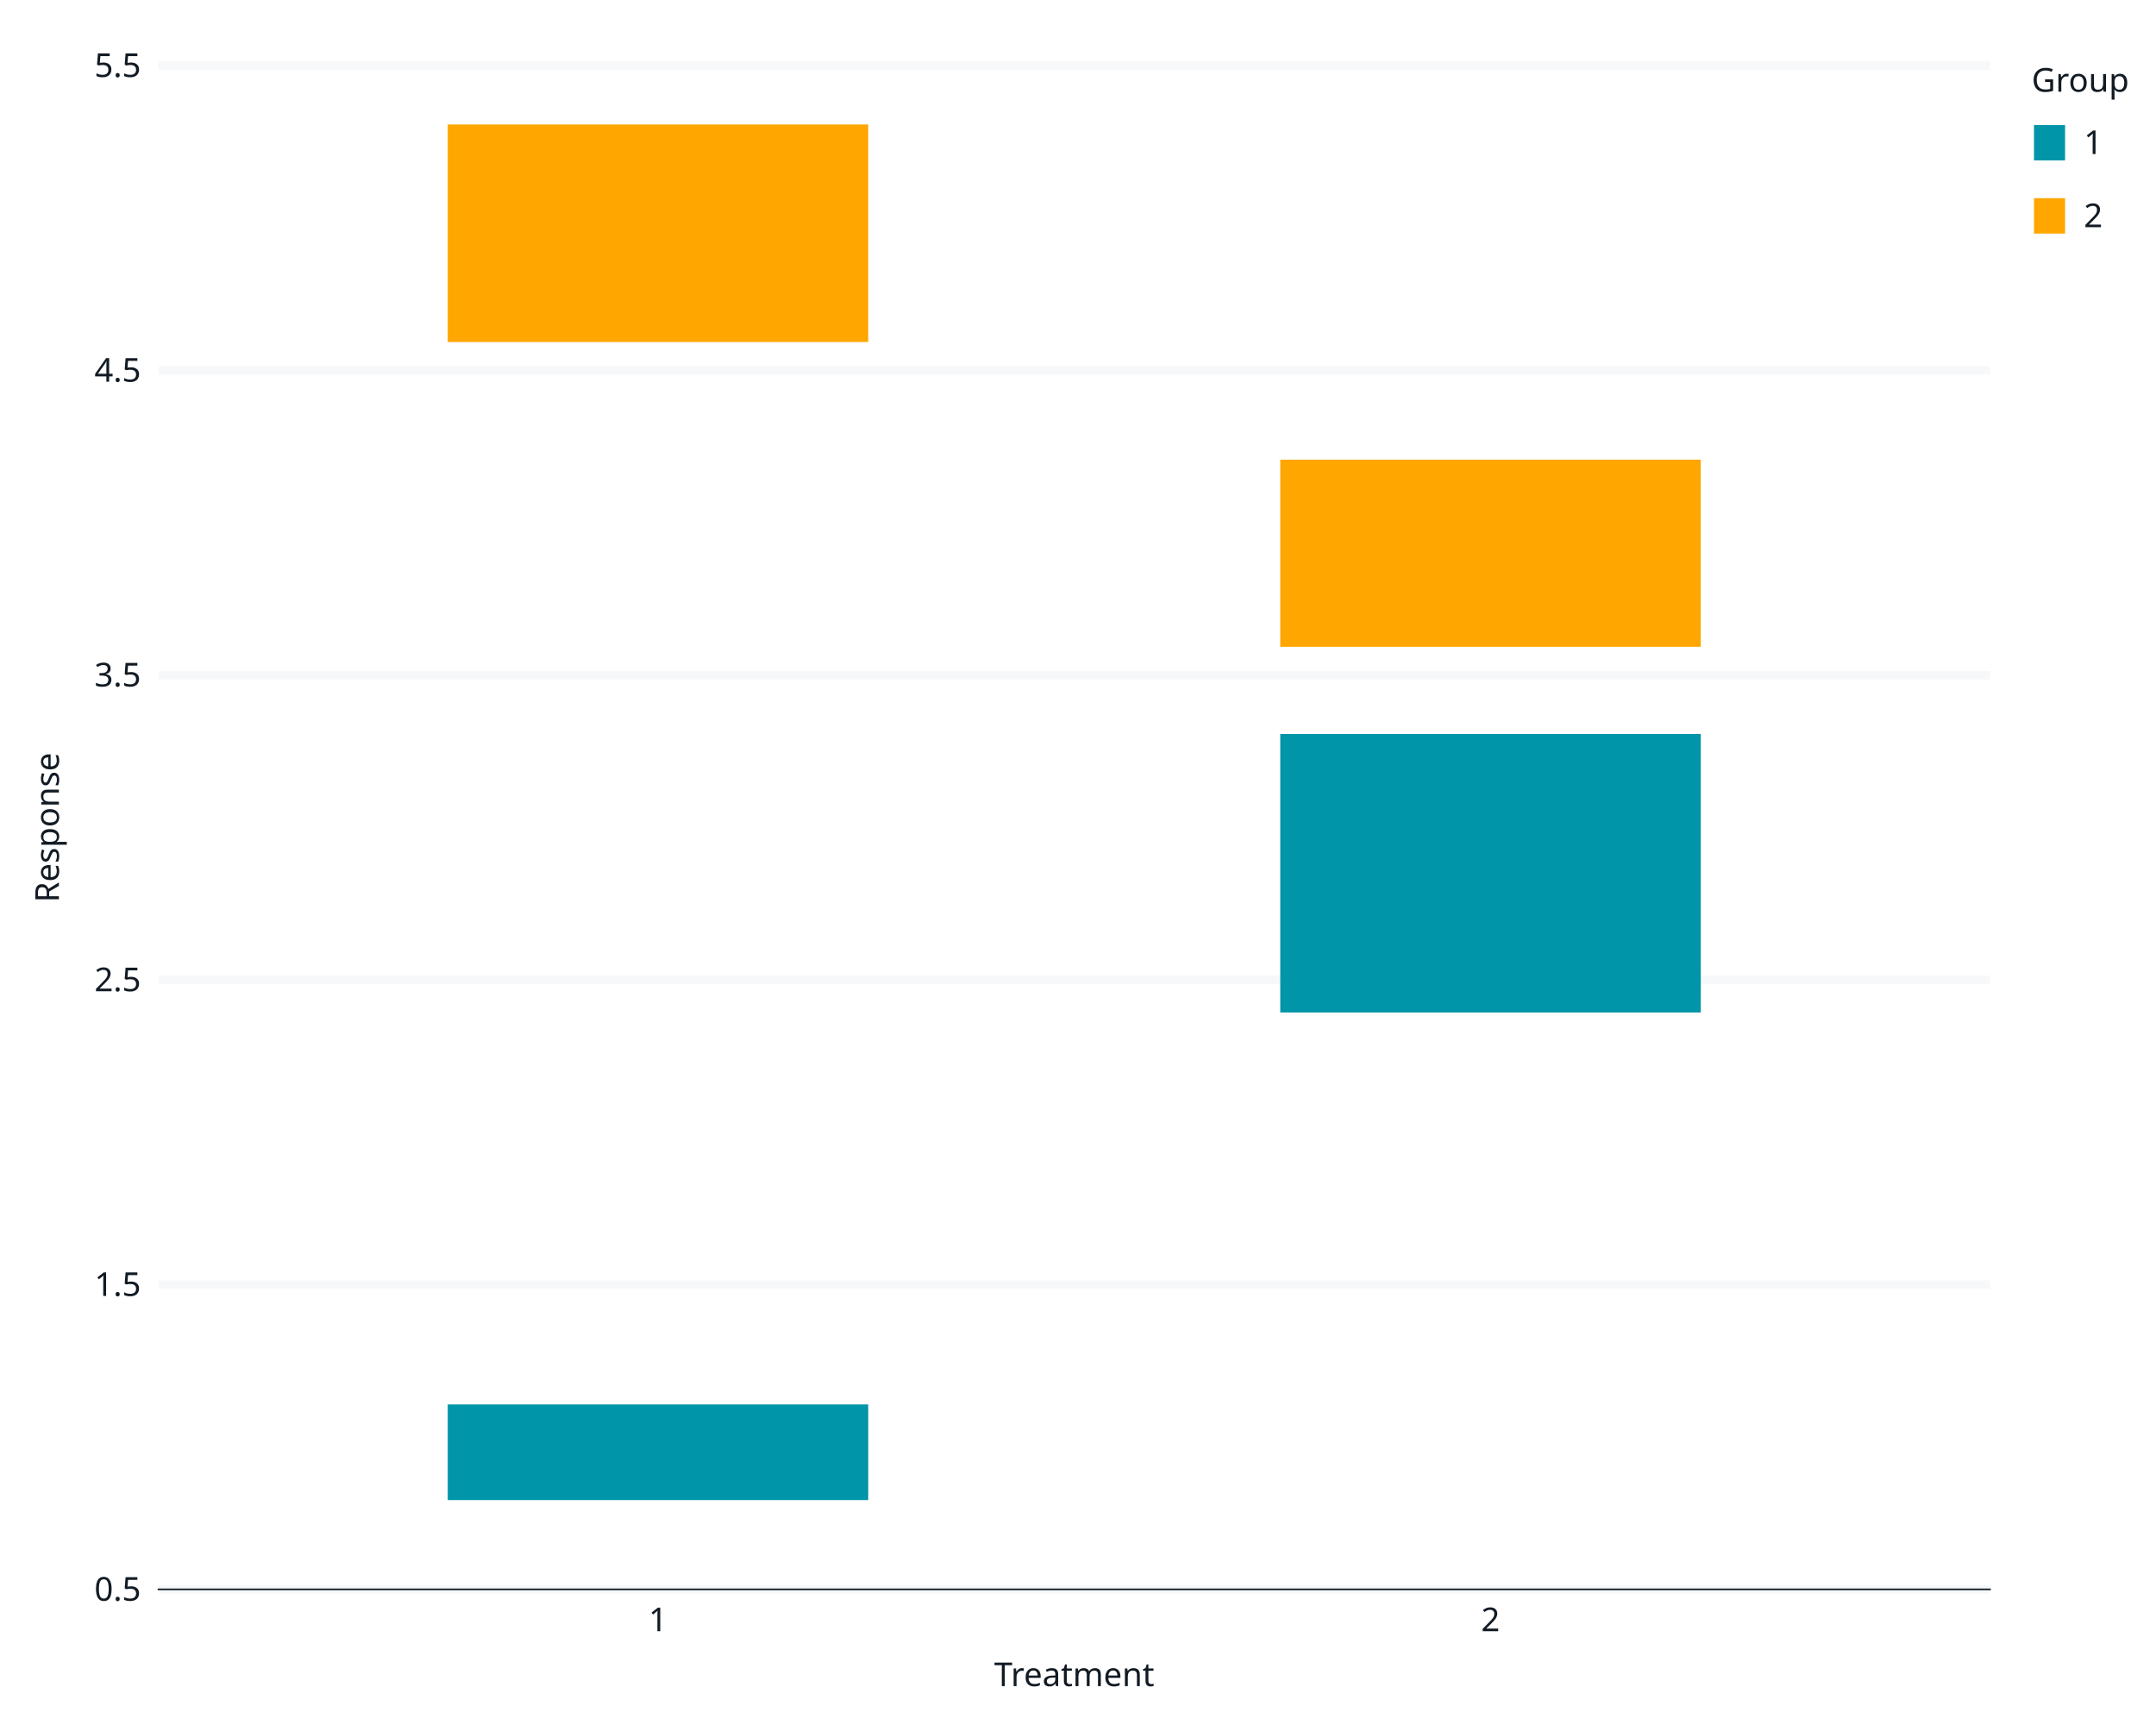
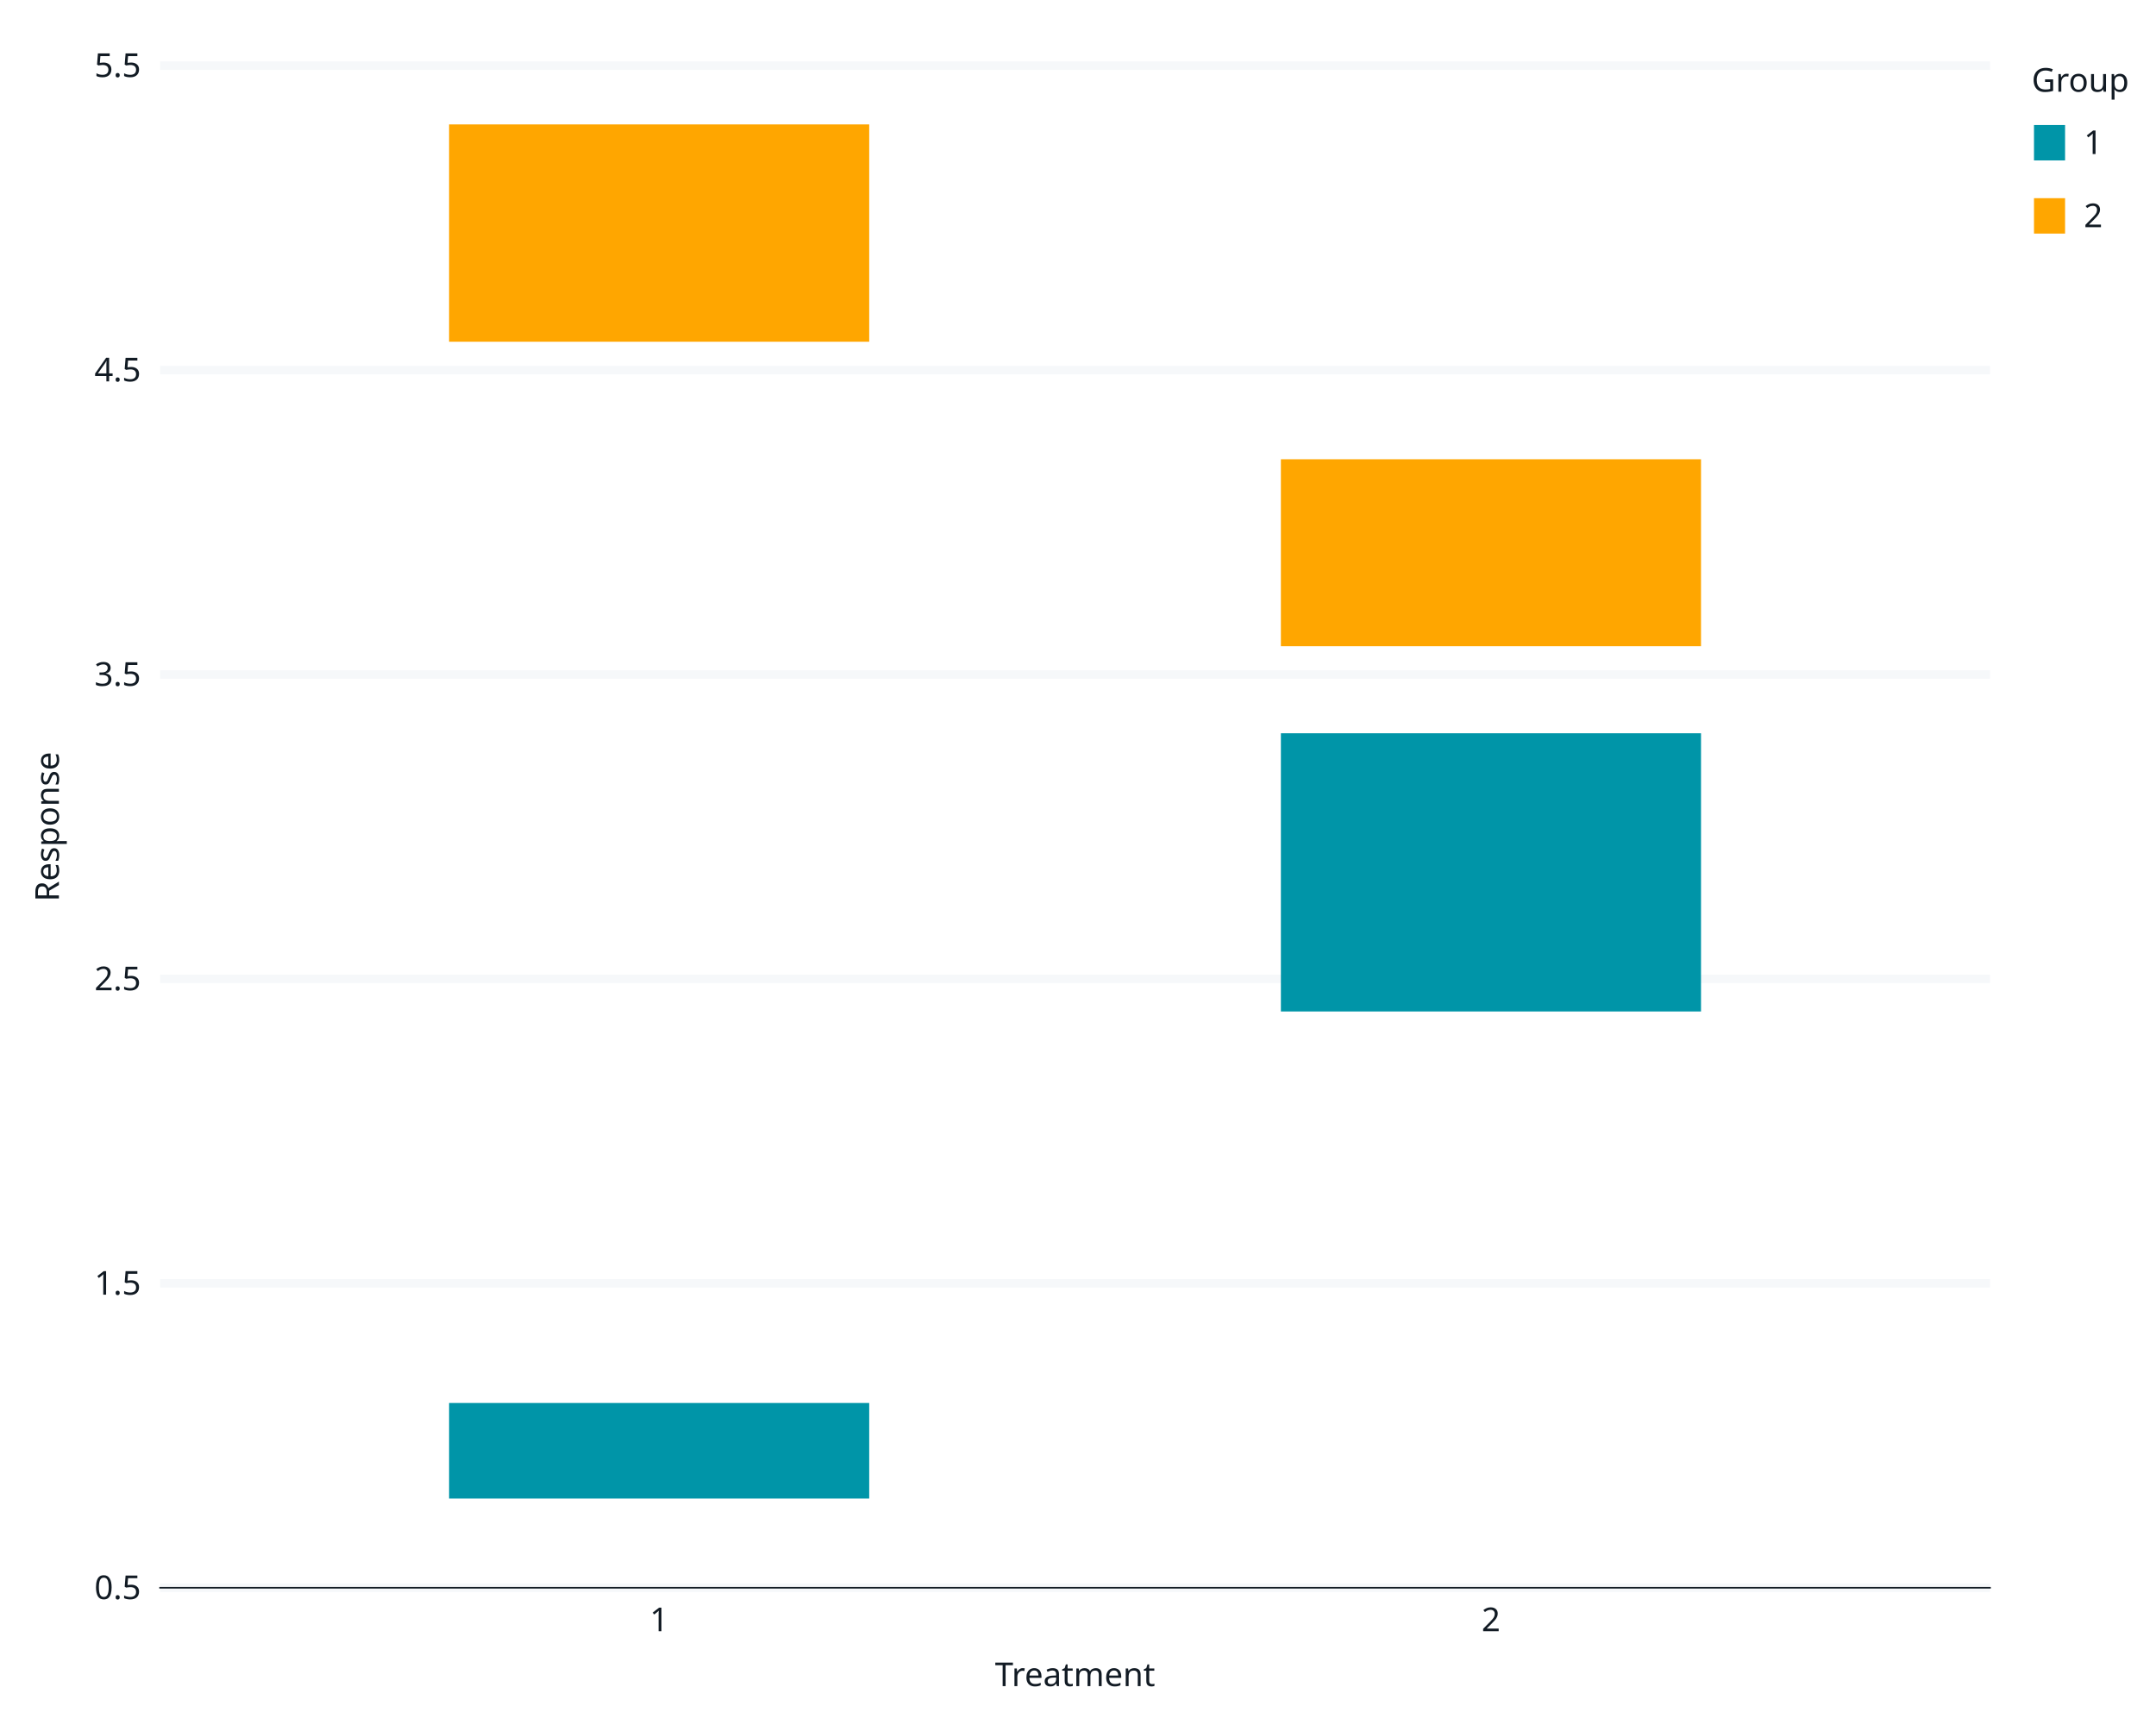
<svg xmlns="http://www.w3.org/2000/svg" class="svglite" data-engine-version="2.0" width="720.00pt" height="576.00pt" viewBox="0 0 720.00 576.00">
  <defs>
    <style type="text/css">
    .svglite line, .svglite polyline, .svglite polygon, .svglite path, .svglite rect, .svglite circle {
      fill: none;
      stroke: #000000;
      stroke-linecap: round;
      stroke-linejoin: round;
      stroke-miterlimit: 10.00;
    }
  </style>
  </defs>
  <rect width="100%" height="100%" style="stroke: none; fill: #FFFFFF;" />
  <defs>
    <clipPath id="cpMC4wMHw3MjAuMDB8MC4wMHw1NzYuMDA=">
      <rect x="0.00" y="0.00" width="720.00" height="576.00" />
    </clipPath>
  </defs>
  <g clip-path="url(#cpMC4wMHw3MjAuMDB8MC4wMHw1NzYuMDA=)">
    <rect x="0" y="0.00" width="720.00" height="576.00" style="stroke-width: 1.07; stroke: #FFFFFF; fill: #FFFFFF;" />
-     <rect x="52.92" y="21.92" width="611.66" height="508.80" style="stroke-width: 1.07; stroke: #FFFFFF; fill: #FFFFFF;" />
-     <polyline points="52.92,530.71 664.57,530.71 " style="stroke-width: 2.84; stroke: #F6F8FA; stroke-linecap: butt;" />
-     <polyline points="52.92,428.95 664.57,428.95 " style="stroke-width: 2.84; stroke: #F6F8FA; stroke-linecap: butt;" />
-     <polyline points="52.92,327.20 664.57,327.20 " style="stroke-width: 2.84; stroke: #F6F8FA; stroke-linecap: butt;" />
-     <polyline points="52.92,225.44 664.57,225.44 " style="stroke-width: 2.84; stroke: #F6F8FA; stroke-linecap: butt;" />
-     <polyline points="52.92,123.68 664.57,123.68 " style="stroke-width: 2.84; stroke: #F6F8FA; stroke-linecap: butt;" />
-     <polyline points="52.92,21.92 664.57,21.92 " style="stroke-width: 2.84; stroke: #F6F8FA; stroke-linecap: butt;" />
-     <polyline points="219.73,530.71 219.73,21.92 " style="stroke-width: 2.84; stroke: none; stroke-linecap: butt;" />
-     <polyline points="497.76,530.71 497.76,21.92 " style="stroke-width: 2.84; stroke: none; stroke-linecap: butt;" />
-     <polygon points="150.23,469.66 150.23,500.19 289.24,500.19 289.24,469.66 150.23,469.66 " style="stroke-width: 1.41; stroke: #0095A8; stroke-linecap: butt; stroke-linejoin: miter; fill: #0095A8;" />
-     <polygon points="150.23,42.27 150.23,113.50 289.24,113.50 289.24,42.27 150.23,42.27 " style="stroke-width: 1.41; stroke: #FFA600; stroke-linecap: butt; stroke-linejoin: miter; fill: #FFA600;" />
-     <polygon points="428.25,245.79 428.25,337.37 567.27,337.37 567.27,245.79 428.25,245.79 " style="stroke-width: 1.41; stroke: #0095A8; stroke-linecap: butt; stroke-linejoin: miter; fill: #0095A8;" />
-     <polygon points="428.25,154.20 428.25,215.26 567.27,215.26 567.27,154.20 428.25,154.20 " style="stroke-width: 1.41; stroke: #FFA600; stroke-linecap: butt; stroke-linejoin: miter; fill: #FFA600;" />
-     <line x1="150.23" y1="479.83" x2="289.24" y2="479.83" style="stroke-width: 3.52; stroke: #0095A8; stroke-linecap: butt; stroke-linejoin: miter;" />
-     <line x1="150.23" y1="72.80" x2="289.24" y2="72.80" style="stroke-width: 3.52; stroke: #FFA600; stroke-linecap: butt; stroke-linejoin: miter;" />
-     <line x1="428.25" y1="276.32" x2="567.27" y2="276.32" style="stroke-width: 3.52; stroke: #0095A8; stroke-linecap: butt; stroke-linejoin: miter;" />
-     <line x1="428.25" y1="174.56" x2="567.27" y2="174.56" style="stroke-width: 3.52; stroke: #FFA600; stroke-linecap: butt; stroke-linejoin: miter;" />
-     <polyline points="52.92,530.71 52.92,21.92 " style="stroke-width: 0.53; stroke: none; stroke-linecap: square;" />
-     <text x="47.06" y="534.50" text-anchor="end" style="font-size: 11.00px; fill: #121B24; font-family: sans;" textLength="15.29px" lengthAdjust="spacingAndGlyphs">0.5</text>
-     <text x="47.06" y="432.74" text-anchor="end" style="font-size: 11.00px; fill: #121B24; font-family: sans;" textLength="15.29px" lengthAdjust="spacingAndGlyphs">1.5</text>
-     <text x="47.06" y="330.98" text-anchor="end" style="font-size: 11.00px; fill: #121B24; font-family: sans;" textLength="15.29px" lengthAdjust="spacingAndGlyphs">2.5</text>
-     <text x="47.06" y="229.22" text-anchor="end" style="font-size: 11.00px; fill: #121B24; font-family: sans;" textLength="15.29px" lengthAdjust="spacingAndGlyphs">3.5</text>
-     <text x="47.06" y="127.46" text-anchor="end" style="font-size: 11.00px; fill: #121B24; font-family: sans;" textLength="15.29px" lengthAdjust="spacingAndGlyphs">4.5</text>
+     <rect x="53.46" y="21.92" width="611.12" height="508.26" style="stroke-width: 1.07; stroke: #FFFFFF; fill: #FFFFFF;" />
+     <polyline points="53.46,530.17 664.57,530.17 " style="stroke-width: 2.84; stroke: #F6F8FA; stroke-linecap: butt;" />
+     <polyline points="53.46,428.52 664.57,428.52 " style="stroke-width: 2.84; stroke: #F6F8FA; stroke-linecap: butt;" />
+     <polyline points="53.46,326.87 664.57,326.87 " style="stroke-width: 2.84; stroke: #F6F8FA; stroke-linecap: butt;" />
+     <polyline points="53.46,225.22 664.57,225.22 " style="stroke-width: 2.84; stroke: #F6F8FA; stroke-linecap: butt;" />
+     <polyline points="53.46,123.57 664.57,123.57 " style="stroke-width: 2.84; stroke: #F6F8FA; stroke-linecap: butt;" />
+     <polyline points="53.46,21.92 664.57,21.92 " style="stroke-width: 2.84; stroke: #F6F8FA; stroke-linecap: butt;" />
+     <polyline points="220.13,530.17 220.13,21.92 " style="stroke-width: 2.84; stroke: none; stroke-linecap: butt;" />
+     <polyline points="497.91,530.17 497.91,21.92 " style="stroke-width: 2.84; stroke: none; stroke-linecap: butt;" />
+     <polygon points="150.68,469.18 150.68,499.68 289.57,499.68 289.57,469.18 150.68,469.18 " style="stroke-width: 1.41; stroke: #0095A8; stroke-linecap: butt; stroke-linejoin: miter; fill: #0095A8;" />
+     <polygon points="150.68,42.25 150.68,113.40 289.57,113.40 289.57,42.25 150.68,42.25 " style="stroke-width: 1.41; stroke: #FFA600; stroke-linecap: butt; stroke-linejoin: miter; fill: #FFA600;" />
+     <polygon points="428.46,245.55 428.46,337.04 567.35,337.04 567.35,245.55 428.46,245.55 " style="stroke-width: 1.41; stroke: #0095A8; stroke-linecap: butt; stroke-linejoin: miter; fill: #0095A8;" />
+     <polygon points="428.46,154.06 428.46,215.06 567.35,215.06 567.35,154.06 428.46,154.06 " style="stroke-width: 1.41; stroke: #FFA600; stroke-linecap: butt; stroke-linejoin: miter; fill: #FFA600;" />
+     <line x1="150.68" y1="479.35" x2="289.57" y2="479.35" style="stroke-width: 3.52; stroke: #0095A8; stroke-linecap: butt; stroke-linejoin: miter;" />
+     <line x1="150.68" y1="72.74" x2="289.57" y2="72.74" style="stroke-width: 3.52; stroke: #FFA600; stroke-linecap: butt; stroke-linejoin: miter;" />
+     <line x1="428.46" y1="276.05" x2="567.35" y2="276.05" style="stroke-width: 3.52; stroke: #0095A8; stroke-linecap: butt; stroke-linejoin: miter;" />
+     <line x1="428.46" y1="174.39" x2="567.35" y2="174.39" style="stroke-width: 3.52; stroke: #FFA600; stroke-linecap: butt; stroke-linejoin: miter;" />
+     <polyline points="53.46,530.17 53.46,21.92 " style="stroke-width: 0.53; stroke: none; stroke-linecap: square;" />
+     <text x="47.06" y="533.96" text-anchor="end" style="font-size: 11.00px; fill: #121B24; font-family: sans;" textLength="15.29px" lengthAdjust="spacingAndGlyphs">0.5</text>
+     <text x="47.06" y="432.31" text-anchor="end" style="font-size: 11.00px; fill: #121B24; font-family: sans;" textLength="15.29px" lengthAdjust="spacingAndGlyphs">1.5</text>
+     <text x="47.06" y="330.66" text-anchor="end" style="font-size: 11.00px; fill: #121B24; font-family: sans;" textLength="15.29px" lengthAdjust="spacingAndGlyphs">2.5</text>
+     <text x="47.06" y="229.01" text-anchor="end" style="font-size: 11.00px; fill: #121B24; font-family: sans;" textLength="15.29px" lengthAdjust="spacingAndGlyphs">3.5</text>
+     <text x="47.06" y="127.35" text-anchor="end" style="font-size: 11.00px; fill: #121B24; font-family: sans;" textLength="15.29px" lengthAdjust="spacingAndGlyphs">4.5</text>
    <text x="47.06" y="25.70" text-anchor="end" style="font-size: 11.00px; fill: #121B24; font-family: sans;" textLength="15.29px" lengthAdjust="spacingAndGlyphs">5.5</text>
-     <polyline points="49.80,530.71 52.92,530.71 " style="stroke-width: 0.53; stroke: none; stroke-linecap: butt;" />
-     <polyline points="49.80,428.95 52.92,428.95 " style="stroke-width: 0.53; stroke: none; stroke-linecap: butt;" />
-     <polyline points="49.80,327.20 52.92,327.20 " style="stroke-width: 0.53; stroke: none; stroke-linecap: butt;" />
-     <polyline points="49.80,225.44 52.92,225.44 " style="stroke-width: 0.53; stroke: none; stroke-linecap: butt;" />
-     <polyline points="49.80,123.68 52.92,123.68 " style="stroke-width: 0.53; stroke: none; stroke-linecap: butt;" />
-     <polyline points="49.80,21.92 52.92,21.92 " style="stroke-width: 0.53; stroke: none; stroke-linecap: butt;" />
-     <polyline points="52.92,530.71 664.57,530.71 " style="stroke-width: 0.53; stroke: #121B24; stroke-linecap: square;" />
-     <polyline points="219.73,533.83 219.73,530.71 " style="stroke-width: 0.53; stroke: none; stroke-linecap: butt;" />
-     <polyline points="497.76,533.83 497.76,530.71 " style="stroke-width: 0.53; stroke: none; stroke-linecap: butt;" />
-     <text x="219.73" y="544.68" text-anchor="middle" style="font-size: 11.00px; fill: #121B24; font-family: sans;" textLength="6.12px" lengthAdjust="spacingAndGlyphs">1</text>
-     <text x="497.76" y="544.68" text-anchor="middle" style="font-size: 11.00px; fill: #121B24; font-family: sans;" textLength="6.12px" lengthAdjust="spacingAndGlyphs">2</text>
-     <text x="358.75" y="563.02" text-anchor="middle" style="font-size: 11.00px; fill: #121B24; font-family: sans;" textLength="50.13px" lengthAdjust="spacingAndGlyphs">Treatment</text>
-     <text transform="translate(19.67,276.32) rotate(-90)" text-anchor="middle" style="font-size: 11.00px; fill: #121B24; font-family: sans;" textLength="49.55px" lengthAdjust="spacingAndGlyphs">Response</text>
+     <polyline points="49.80,530.17 53.46,530.17 " style="stroke-width: 0.53; stroke: none; stroke-linecap: butt;" />
+     <polyline points="49.80,428.52 53.46,428.52 " style="stroke-width: 0.53; stroke: none; stroke-linecap: butt;" />
+     <polyline points="49.80,326.87 53.46,326.87 " style="stroke-width: 0.53; stroke: none; stroke-linecap: butt;" />
+     <polyline points="49.80,225.22 53.46,225.22 " style="stroke-width: 0.53; stroke: none; stroke-linecap: butt;" />
+     <polyline points="49.80,123.57 53.46,123.57 " style="stroke-width: 0.53; stroke: none; stroke-linecap: butt;" />
+     <polyline points="49.80,21.92 53.46,21.92 " style="stroke-width: 0.53; stroke: none; stroke-linecap: butt;" />
+     <polyline points="53.46,530.17 664.57,530.17 " style="stroke-width: 0.53; stroke: #121B24; stroke-linecap: square;" />
+     <polyline points="220.13,533.83 220.13,530.17 " style="stroke-width: 0.53; stroke: none; stroke-linecap: butt;" />
+     <polyline points="497.91,533.83 497.91,530.17 " style="stroke-width: 0.53; stroke: none; stroke-linecap: butt;" />
+     <text x="220.13" y="544.68" text-anchor="middle" style="font-size: 11.00px; fill: #121B24; font-family: sans;" textLength="6.12px" lengthAdjust="spacingAndGlyphs">1</text>
+     <text x="497.91" y="544.68" text-anchor="middle" style="font-size: 11.00px; fill: #121B24; font-family: sans;" textLength="6.12px" lengthAdjust="spacingAndGlyphs">2</text>
+     <text x="359.02" y="563.02" text-anchor="middle" style="font-size: 11.00px; fill: #121B24; font-family: sans;" textLength="50.13px" lengthAdjust="spacingAndGlyphs">Treatment</text>
+     <text transform="translate(19.67,276.05) rotate(-90)" text-anchor="middle" style="font-size: 11.00px; fill: #121B24; font-family: sans;" textLength="49.55px" lengthAdjust="spacingAndGlyphs">Response</text>
    <rect x="670.24" y="21.92" width="27.84" height="68.79" style="stroke-width: 1.07; stroke: #FFFFFF; fill: #FFFFFF;" />
    <text x="678.46" y="30.63" style="font-size: 11.00px; fill: #121B24; font-family: sans;" textLength="30.58px" lengthAdjust="spacingAndGlyphs">Group</text>
    <rect x="678.46" y="37.25" width="11.96" height="20.81" style="stroke-width: 1.07; stroke: #FFFFFF; fill: #FFFFFF;" />
    <rect x="679.96" y="42.45" width="8.97" height="10.41" style="stroke-width: 1.41; stroke: #0095A8; stroke-linecap: butt; stroke-linejoin: miter; fill: #0095A8;" />
    <polyline points="679.96,47.66 688.92,47.66 " style="stroke-width: 1.41; stroke: #0095A8; stroke-linecap: butt; stroke-linejoin: miter;" />
    <rect x="678.46" y="61.68" width="11.96" height="20.81" style="stroke-width: 1.07; stroke: #FFFFFF; fill: #FFFFFF;" />
    <rect x="679.96" y="66.88" width="8.97" height="10.41" style="stroke-width: 1.41; stroke: #FFA600; stroke-linecap: butt; stroke-linejoin: miter; fill: #FFA600;" />
    <polyline points="679.96,72.09 688.92,72.09 " style="stroke-width: 1.41; stroke: #FFA600; stroke-linecap: butt; stroke-linejoin: miter;" />
    <text x="695.90" y="51.44" style="font-size: 11.00px; fill: #121B24; font-family: sans;" textLength="6.12px" lengthAdjust="spacingAndGlyphs">1</text>
    <text x="695.90" y="75.87" style="font-size: 11.00px; fill: #121B24; font-family: sans;" textLength="6.12px" lengthAdjust="spacingAndGlyphs">2</text>
  </g>
</svg>
